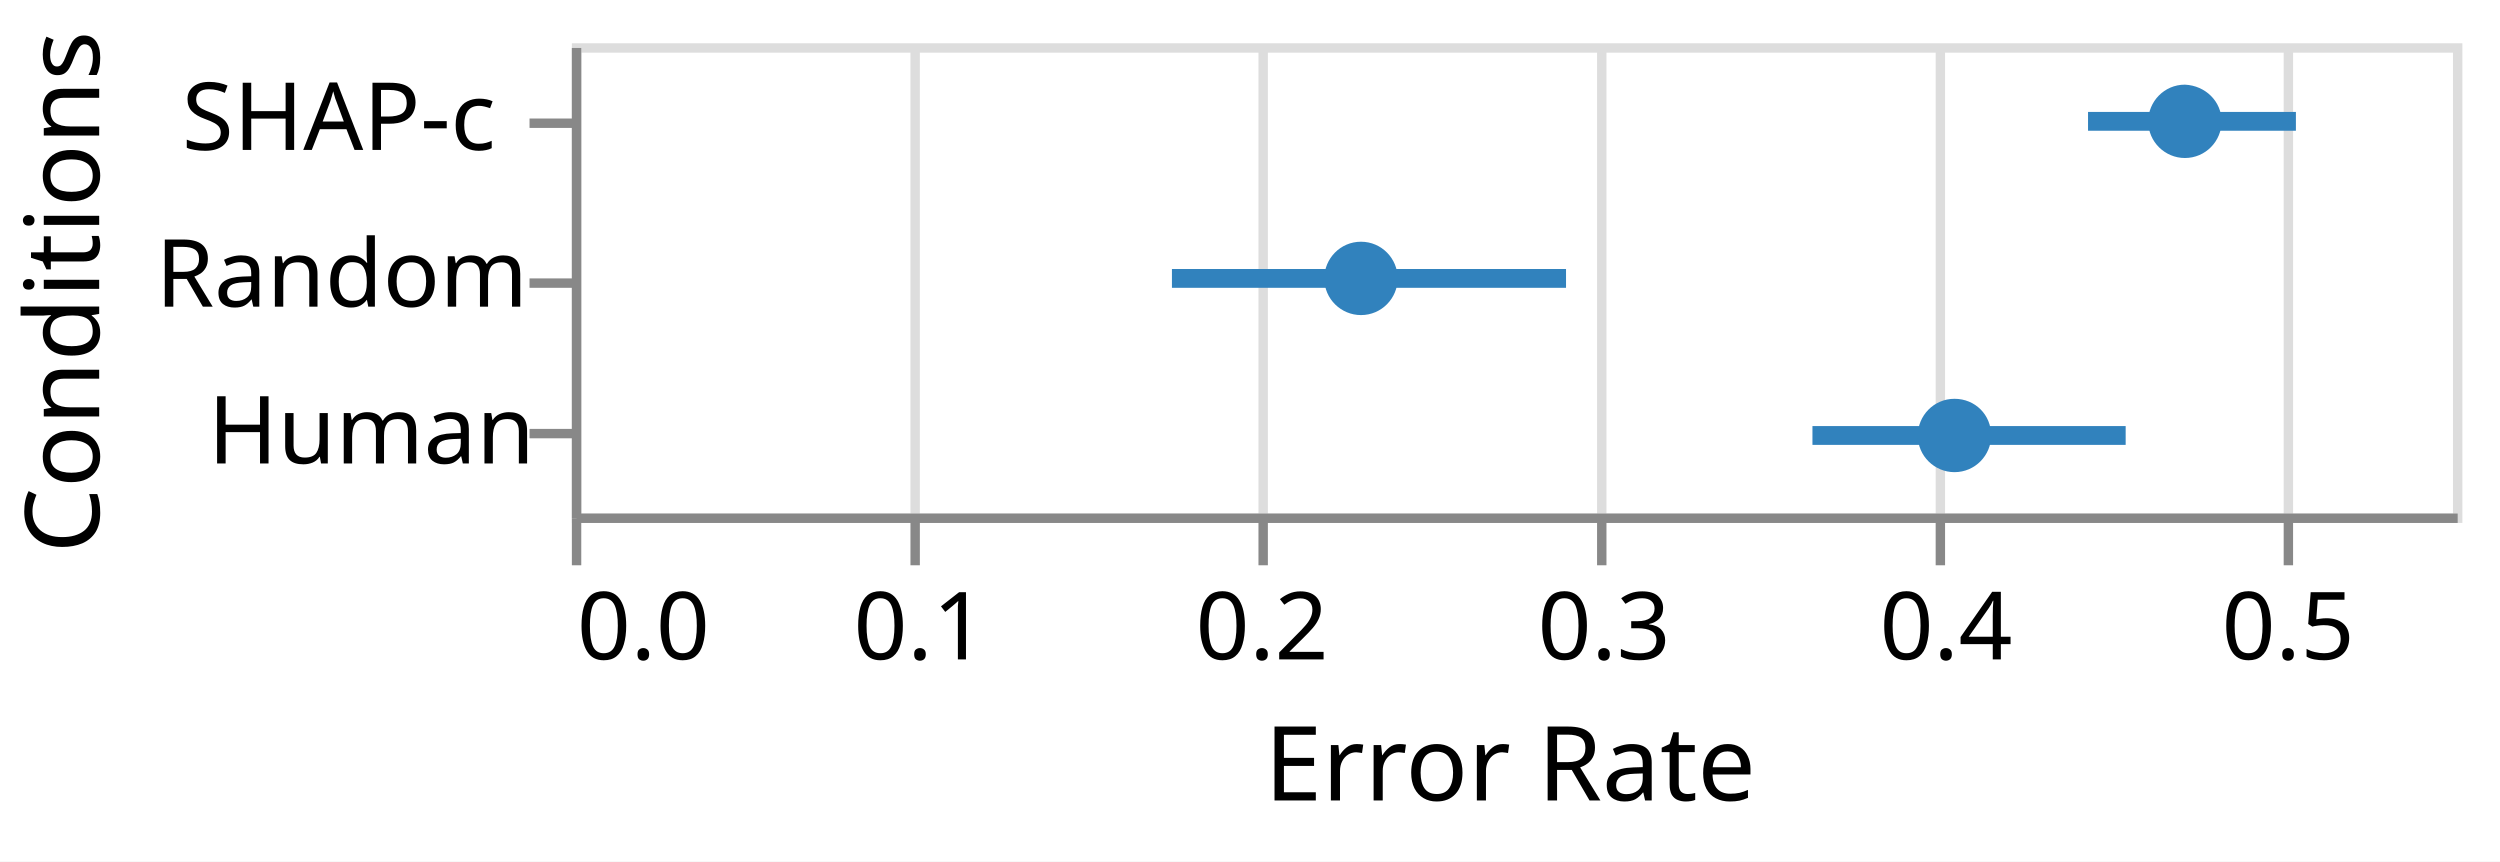
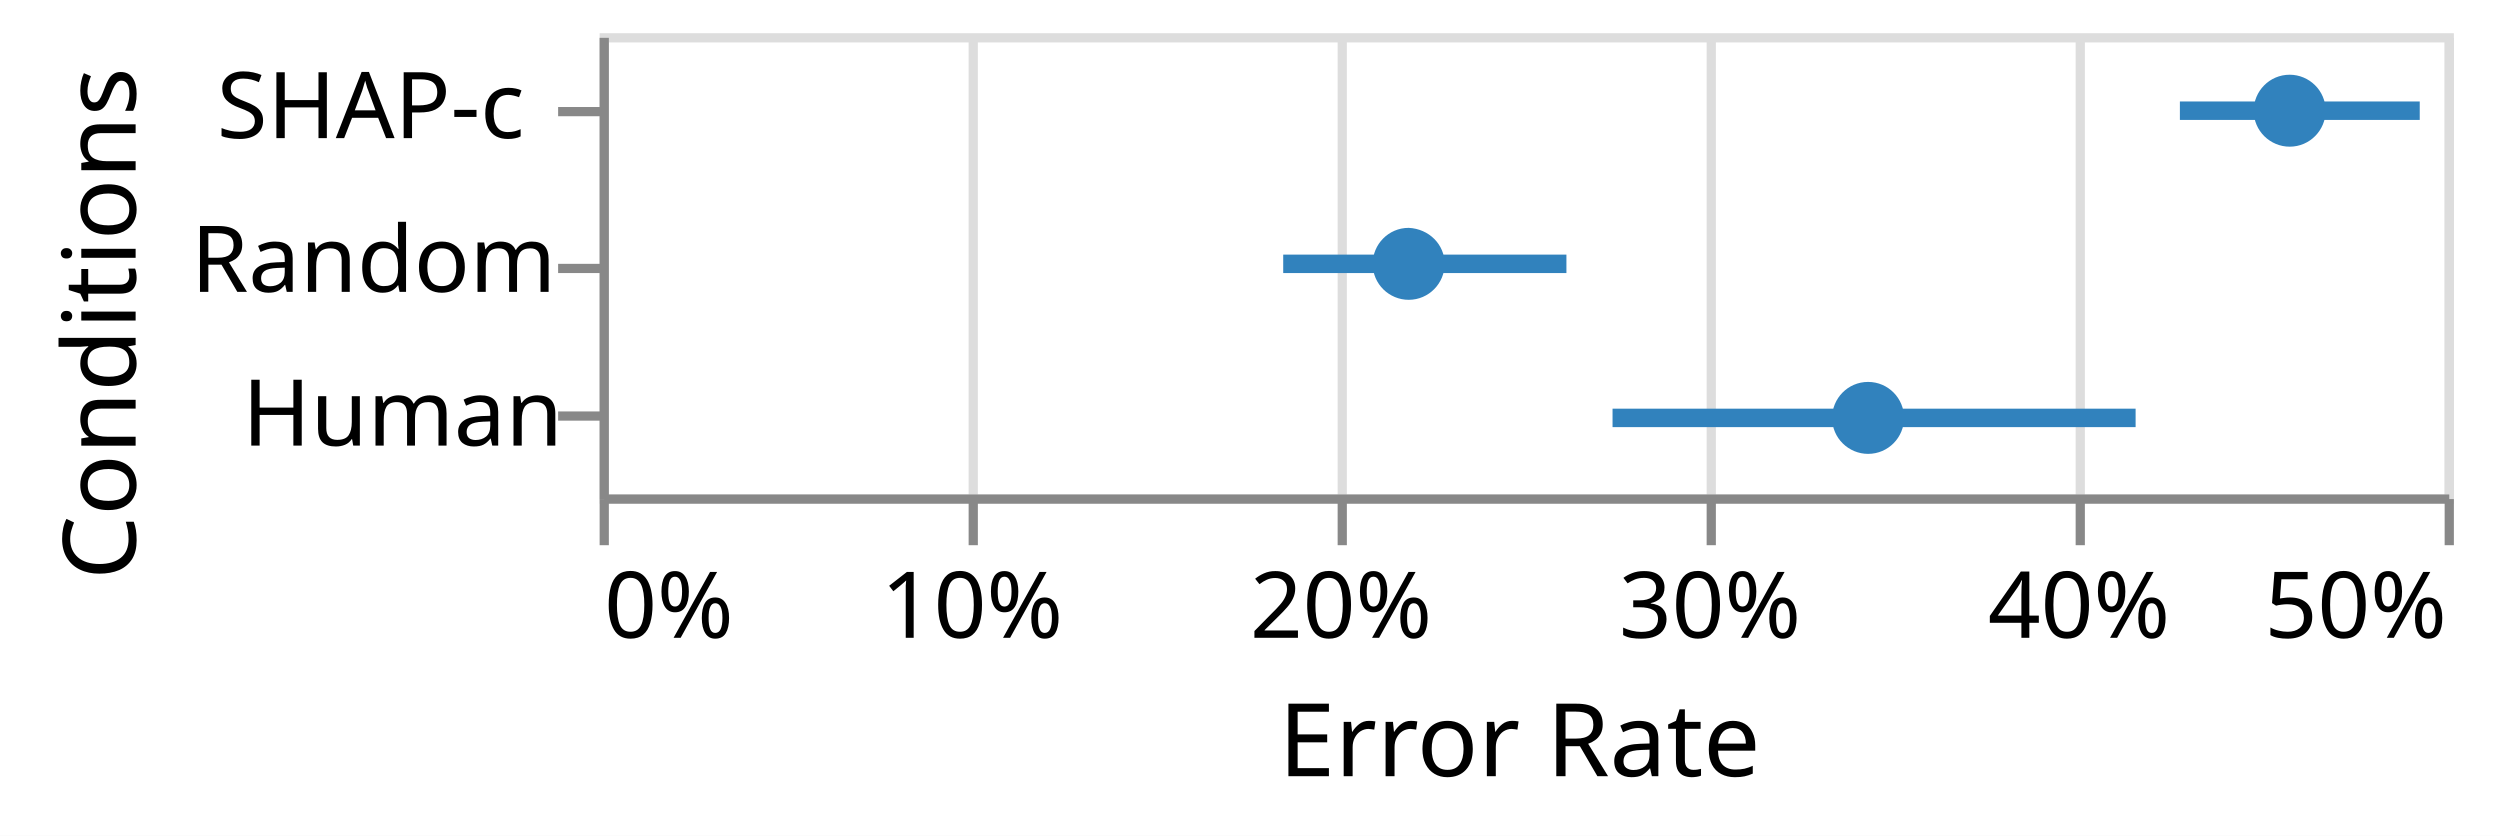
- <svg xmlns="http://www.w3.org/2000/svg" version="1.1" id="图层_1" x="0px" y="0px" viewBox="0 0 265.8 91.6" style="enable-background:new 0 0 265.8 91.6;" xml:space="preserve">
+ <svg xmlns="http://www.w3.org/2000/svg" version="1.1" id="图层_1" x="0px" y="0px" viewBox="0 0 271 90.6" style="enable-background:new 0 0 271 90.6;" xml:space="preserve">
  <style type="text/css">
	.st0{fill:#FFFFFF;}
	.st1{fill:none;stroke:#DDDDDD;stroke-miterlimit:10;}
	.st2{fill:none;}
	.st3{display:none;fill:none;stroke:#DDDDDD;stroke-miterlimit:10;}
	.st4{fill:none;stroke:#888888;stroke-miterlimit:10;}
	.st5{font-family:'Helvetica-Light';}
	.st6{font-size:10px;}
	.st7{font-family:'Helvetica-Bold';}
	.st8{font-size:11px;}
	.st9{display:none;}
	.st10{fill:none;stroke:#3182BD;stroke-width:2;stroke-miterlimit:10;}
	.st11{fill:#3182BD;}
	.st12{display:none;fill:#3182BD;}
</style>
-   <rect x="-4.2" y="-4.4" class="st0" width="270" height="96" />
+   <rect y="-5.4" class="st0" width="271" height="96" />
  <g transform="translate(65,9)">
    <g>
      <g transform="translate(0,0)">
-         <path class="st1" d="M-3.7-3.9h200v50h-200V-3.9z" />
+         <path class="st1" d="M0.5-4.9h200v50H0.5V-4.9z" />
        <g>
          <g>
            <g transform="translate(0.5,50.5)">
-               <path pointer-events="none" class="st2" d="M-4.2-4.4L-4.2-4.4L-4.2-4.4L-4.2-4.4z" />
+               <path pointer-events="none" class="st2" d="M0-5.4L0-5.4L0-5.4L0-5.4z" />
              <g>
                <g pointer-events="none">
-                   <line class="st1" x1="-4.2" y1="-4.4" x2="-4.2" y2="-54.4" />
-                   <line class="st1" x1="31.8" y1="-4.4" x2="31.8" y2="-54.4" />
-                   <line class="st1" x1="68.8" y1="-4.4" x2="68.8" y2="-54.4" />
-                   <line class="st1" x1="104.8" y1="-4.4" x2="104.8" y2="-54.4" />
-                   <line class="st1" x1="140.8" y1="-4.4" x2="140.8" y2="-54.4" />
-                   <line class="st1" x1="177.8" y1="-4.4" x2="177.8" y2="-54.4" />
+                   <line class="st1" x1="0" y1="-5.4" x2="0" y2="-55.4" />
+                   <line class="st1" x1="40" y1="-5.4" x2="40" y2="-55.4" />
+                   <line class="st1" x1="80" y1="-5.4" x2="80" y2="-55.4" />
+                   <line class="st1" x1="120" y1="-5.4" x2="120" y2="-55.4" />
+                   <line class="st1" x1="160" y1="-5.4" x2="160" y2="-55.4" />
+                   <line class="st1" x1="200" y1="-5.4" x2="200" y2="-55.4" />
                </g>
              </g>
-               <path pointer-events="none" class="st3" d="M-4.2-4.4" />
+               <path pointer-events="none" class="st3" d="M0-5.4" />
            </g>
          </g>
          <g>
            <g transform="translate(0.5,50.5)">
-               <path pointer-events="none" class="st2" d="M-4.2-4.4L-4.2-4.4L-4.2-4.4L-4.2-4.4z" />
+               <path pointer-events="none" class="st2" d="M0-5.4L0-5.4L0-5.4L0-5.4z" />
              <g>
                <g pointer-events="none">
-                   <line class="st4" x1="-4.2" y1="-4.4" x2="-4.2" y2="0.6" />
-                   <line class="st4" x1="31.8" y1="-4.4" x2="31.8" y2="0.6" />
-                   <line class="st4" x1="68.8" y1="-4.4" x2="68.8" y2="0.6" />
-                   <line class="st4" x1="104.8" y1="-4.4" x2="104.8" y2="0.6" />
-                   <line class="st4" x1="140.8" y1="-4.4" x2="140.8" y2="0.6" />
-                   <line class="st4" x1="177.8" y1="-4.4" x2="177.8" y2="0.6" />
+                   <line class="st4" x1="0" y1="-5.4" x2="0" y2="-0.4" />
+                   <line class="st4" x1="40" y1="-5.4" x2="40" y2="-0.4" />
+                   <line class="st4" x1="80" y1="-5.4" x2="80" y2="-0.4" />
+                   <line class="st4" x1="120" y1="-5.4" x2="120" y2="-0.4" />
+                   <line class="st4" x1="160" y1="-5.4" x2="160" y2="-0.4" />
+                   <line class="st4" x1="200" y1="-5.4" x2="200" y2="-0.4" />
                </g>
                <g pointer-events="none">
-                   <text transform="matrix(1 0 0 1 -4.1567 10.6067)" class="st5 st6">0.0</text>
-                   <text transform="matrix(1 0 0 1 25.2569 10.6067)" class="st5 st6">0.1</text>
-                   <text transform="matrix(1 0 0 1 61.6206 10.6067)" class="st5 st6">0.2</text>
-                   <text transform="matrix(1 0 0 1 97.9842 10.6067)" class="st5 st6">0.3</text>
-                   <text transform="matrix(1 0 0 1 134.3478 10.6067)" class="st5 st6">0.4</text>
-                   <text transform="matrix(1 0 0 1 170.7115 10.6067)" class="st5 st6">0.5</text>
+                   <text transform="matrix(1 0 0 1 0 9.6396)" class="st5 st6">0%</text>
+                   <text transform="matrix(1 0 0 1 29.995 9.6396)" class="st5 st6">10%</text>
+                   <text transform="matrix(1 0 0 1 69.9951 9.6396)" class="st5 st6">20%</text>
+                   <text transform="matrix(1 0 0 1 109.9951 9.6396)" class="st5 st6">30%</text>
+                   <text transform="matrix(1 0 0 1 149.9951 9.6396)" class="st5 st6">40%</text>
+                   <text transform="matrix(1 0 0 1 179.9901 9.6396)" class="st5 st6">50%</text>
                </g>
                <g pointer-events="none">
-                   <line class="st4" x1="-4.2" y1="-4.4" x2="195.8" y2="-4.4" />
+                   <line class="st4" x1="0" y1="-5.4" x2="200" y2="-5.4" />
                </g>
                <g pointer-events="none">
-                   <text transform="matrix(1 0 0 1 68.9449 25.6067)" class="st7 st8">Error Rate</text>
+                   <text transform="matrix(1 0 0 1 73.1016 24.6396)" class="st7 st8">Error Rate</text>
                </g>
              </g>
-               <path pointer-events="none" class="st9" d="M-4.2-4.4" />
+               <path pointer-events="none" class="st9" d="M0-5.4" />
            </g>
          </g>
          <g>
            <g transform="translate(0.5,0.5)">
-               <path pointer-events="none" class="st2" d="M-4.2-4.4L-4.2-4.4L-4.2-4.4L-4.2-4.4z" />
+               <path pointer-events="none" class="st2" d="M0-5.4L0-5.4L0-5.4L0-5.4z" />
              <g>
                <g pointer-events="none">
-                   <line class="st4" x1="-4.2" y1="3.6" x2="-9.2" y2="3.6" />
-                   <line class="st4" x1="-4.2" y1="20.6" x2="-9.2" y2="20.6" />
-                   <line class="st4" x1="-4.2" y1="36.6" x2="-9.2" y2="36.6" />
+                   <line class="st4" x1="0" y1="2.6" x2="-5" y2="2.6" />
+                   <line class="st4" x1="0" y1="19.6" x2="-5" y2="19.6" />
+                   <line class="st4" x1="0" y1="35.6" x2="-5" y2="35.6" />
                </g>
                <g pointer-events="none">
-                   <text transform="matrix(1 0 0 1 -46.1562 6.4401)" class="st5 st6">SHAP-c</text>
-                   <text transform="matrix(1 0 0 1 -48.9465 23.1067)" class="st5 st6">Random</text>
-                   <text transform="matrix(1 0 0 1 -43.3865 39.7734)" class="st5 st6">Human</text>
+                   <text transform="matrix(1 0 0 1 -41.9995 5.473)" class="st5 st6">SHAP-c</text>
+                   <text transform="matrix(1 0 0 1 -44.7898 22.1396)" class="st5 st6">Random</text>
+                   <text transform="matrix(1 0 0 1 -39.2298 38.8063)" class="st5 st6">Human</text>
                </g>
                <g pointer-events="none">
-                   <line class="st4" x1="-4.2" y1="-4.4" x2="-4.2" y2="45.6" />
+                   <line class="st4" x1="0" y1="-5.4" x2="0" y2="44.6" />
                </g>
                <g pointer-events="none">
-                   <text transform="matrix(6.123234e-17 -1 1 6.123234e-17 -54.9546 49.3235)" class="st7 st8">Conditions</text>
+                   <text transform="matrix(6.123234e-17 -1 1 6.123234e-17 -50.7979 53.3564)" class="st7 st8">Conditions</text>
                </g>
              </g>
-               <path pointer-events="none" class="st9" d="M-4.2-4.4" />
+               <path pointer-events="none" class="st9" d="M0-5.4" />
            </g>
          </g>
          <g>
-             <line class="st10" x1="157" y1="3.9" x2="179.1" y2="3.9" />
-             <line class="st10" x1="59.6" y1="20.6" x2="101.5" y2="20.6" />
-             <line class="st10" x1="127.7" y1="37.3" x2="161" y2="37.3" />
+             <line class="st10" x1="171.3" y1="3" x2="197.3" y2="3" />
+             <line class="st10" x1="74.1" y1="19.6" x2="104.8" y2="19.6" />
+             <line class="st10" x1="109.8" y1="36.3" x2="166.5" y2="36.3" />
          </g>
          <g>
-             <path class="st11" d="M171.2,3.9c0,2.1-1.7,3.9-3.9,3.9c-2.1,0-3.9-1.7-3.9-3.9c0,0,0,0,0,0c0-2.1,1.7-3.9,3.9-3.9       C169.5,0.1,171.2,1.8,171.2,3.9C171.2,3.9,171.2,3.9,171.2,3.9" />
-             <path class="st11" d="M83.6,20.6c0,2.1-1.7,3.9-3.9,3.9c-2.1,0-3.9-1.7-3.9-3.9c0,0,0,0,0,0c0-2.1,1.7-3.9,3.9-3.9       C81.9,16.7,83.6,18.5,83.6,20.6C83.6,20.6,83.6,20.6,83.6,20.6" />
-             <path class="st11" d="M146.7,37.3c0,2.1-1.7,3.9-3.9,3.9c-2.1,0-3.9-1.7-3.9-3.9c0,0,0,0,0,0c0-2.1,1.7-3.9,3.9-3.9       S146.7,35.1,146.7,37.3C146.7,37.3,146.7,37.3,146.7,37.3" />
+             <path class="st11" d="M187.1,3c0,2.1-1.7,3.9-3.9,3.9c-2.1,0-3.9-1.7-3.9-3.9c0,0,0,0,0,0c0-2.1,1.7-3.9,3.9-3.9       C185.3-0.9,187.1,0.8,187.1,3C187.1,3,187.1,3,187.1,3" />
+             <path class="st11" d="M91.6,19.6c0,2.1-1.7,3.9-3.9,3.9c-2.1,0-3.9-1.7-3.9-3.9c0,0,0,0,0,0c0-2.1,1.7-3.9,3.9-3.9       C89.9,15.8,91.6,17.5,91.6,19.6C91.6,19.6,91.6,19.6,91.6,19.6" />
+             <path class="st11" d="M141.4,36.3c0,2.1-1.7,3.9-3.9,3.9c-2.1,0-3.9-1.7-3.9-3.9c0,0,0,0,0,0c0-2.1,1.7-3.9,3.9-3.9       C139.7,32.4,141.4,34.2,141.4,36.3C141.4,36.3,141.4,36.3,141.4,36.3" />
          </g>
        </g>
-         <path class="st12" d="M-4.2-4.4" />
+         <path class="st12" d="M0-5.4" />
      </g>
    </g>
  </g>
</svg>
